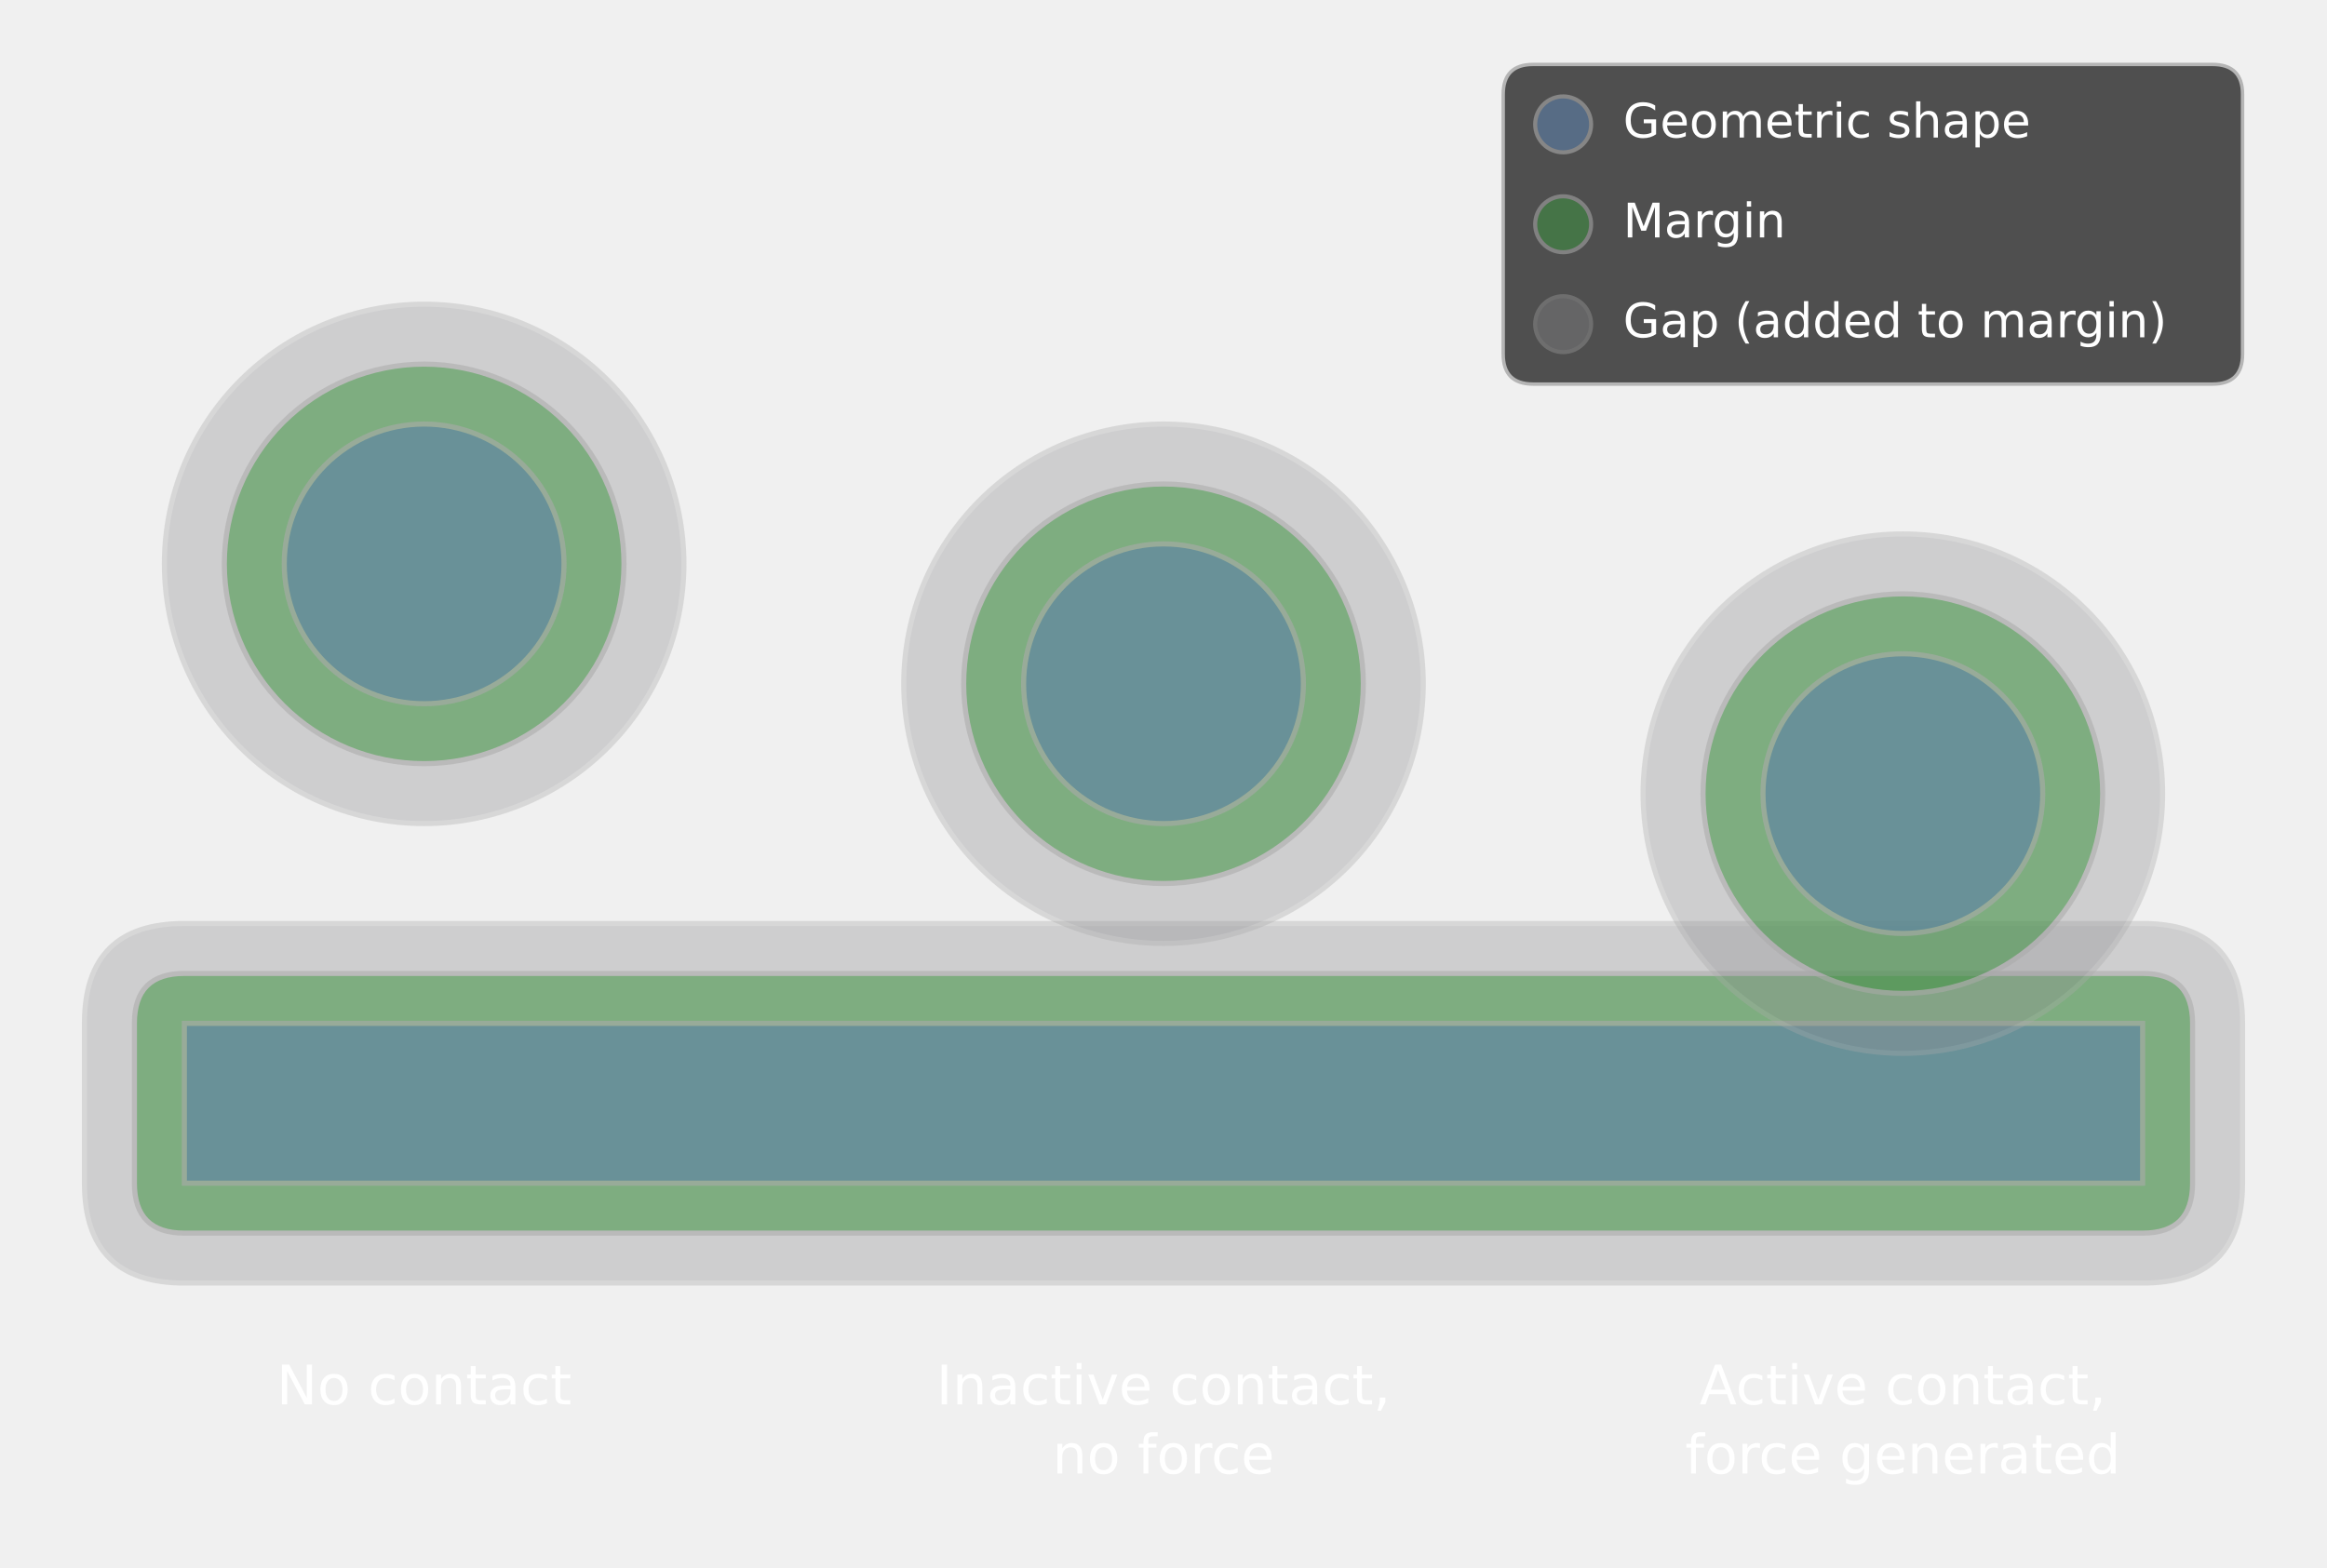
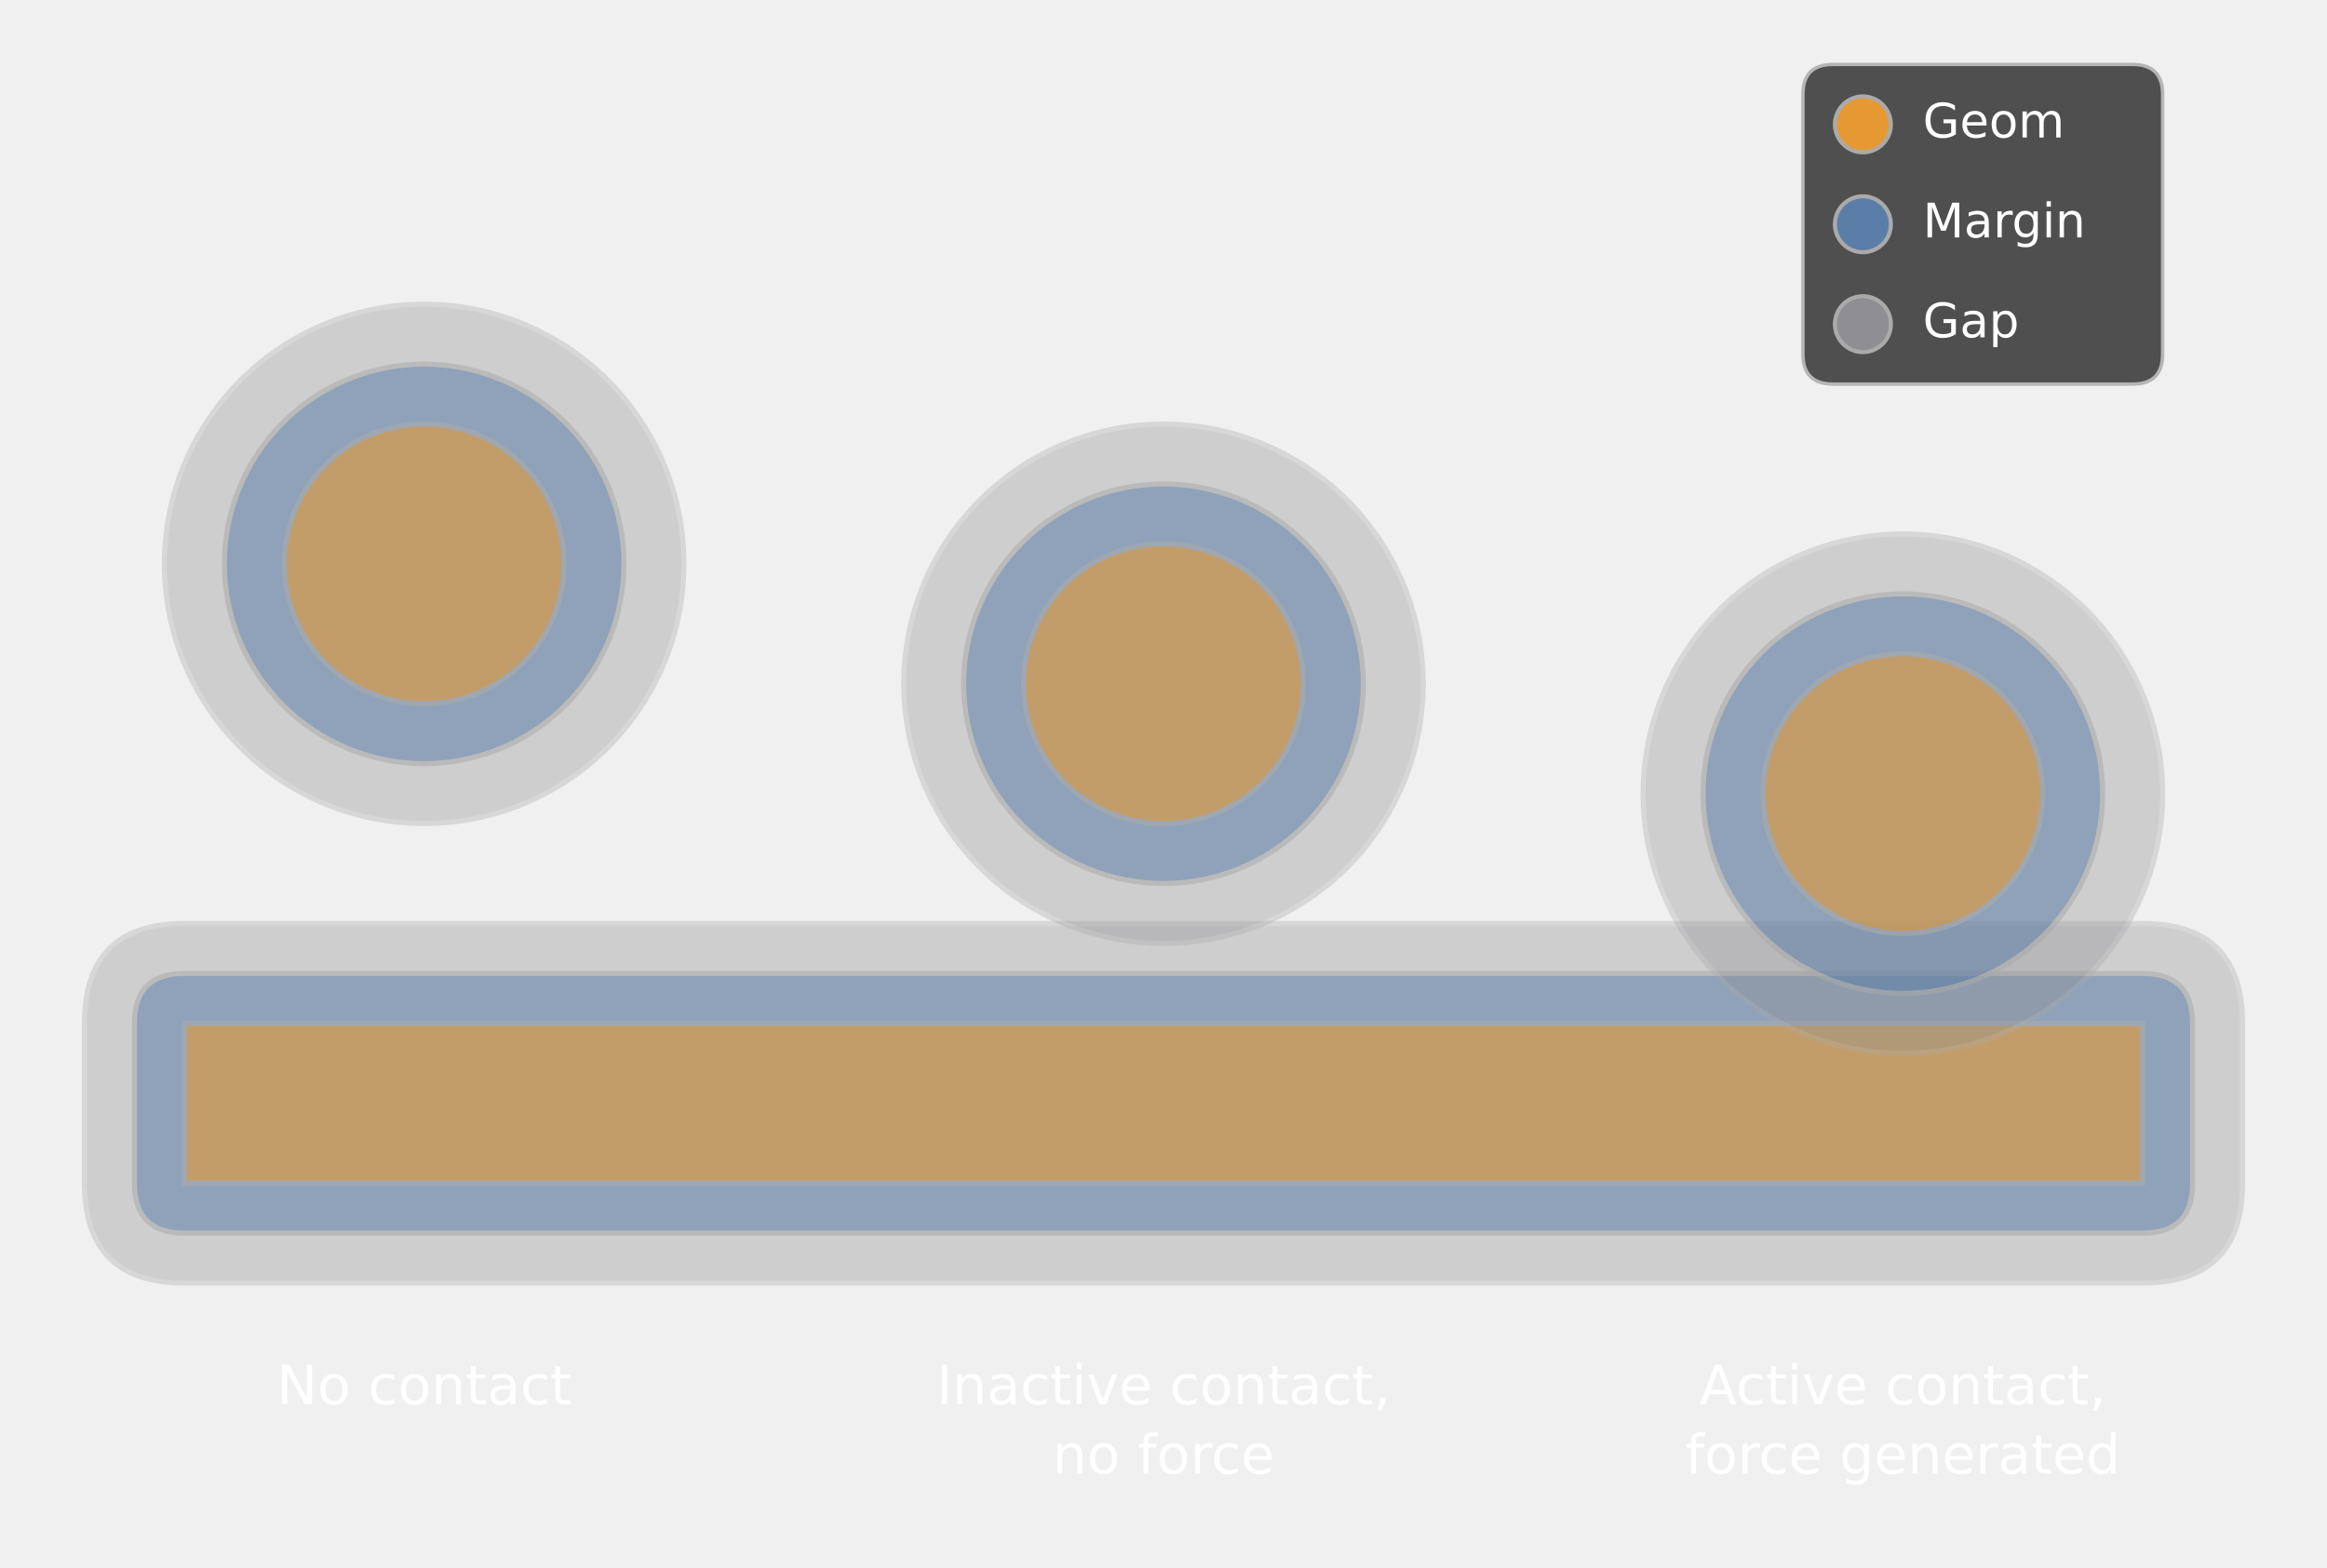
<svg xmlns="http://www.w3.org/2000/svg" xmlns:xlink="http://www.w3.org/1999/xlink" width="684pt" height="460.8pt" viewBox="0 0 684 460.8" version="1.1">
  <defs>
    <style type="text/css">*{stroke-linejoin: round; stroke-linecap: butt}</style>
  </defs>
  <g id="figure_1">
    <g id="patch_1">
      <path d="M 0 460.8 L 684 460.8 L 684 0 L 0 0 L 0 460.8 z " style="fill: none; opacity: 0" />
    </g>
    <g id="axes_1">
      <g id="patch_2">
-         <path d="M 54.189 377.242 L 629.811 377.242 Q 659.179 377.242 659.179 347.874 L 659.179 300.884 Q 659.179 271.516 629.811 271.516 L 54.189 271.516 Q 24.821 271.516 24.821 300.884 L 24.821 347.874 Q 24.821 377.242 54.189 377.242 z " clip-path="url(#pad24174a74)" style="fill: #8e8e93; opacity: 0.35; stroke: #aaaaaa; stroke-width: 1.5; stroke-linejoin: miter" />
+         <path d="M 54.189 377.242 L 629.811 377.242 Q 659.179 377.242 659.179 347.874 L 659.179 300.884 Q 659.179 271.516 629.811 271.516 L 54.189 271.516 Q 24.821 271.516 24.821 300.884 L 24.821 347.874 Q 24.821 377.242 54.189 377.242 z " clip-path="url(#p4466066fda)" style="fill: #8e8e93; opacity: 0.35; stroke: #aaaaaa; stroke-width: 1.5; stroke-linejoin: miter" />
      </g>
      <g id="patch_3">
-         <path d="M 54.189 362.558 L 629.811 362.558 Q 644.495 362.558 644.495 347.874 L 644.495 300.884 Q 644.495 286.2 629.811 286.2 L 54.189 286.2 Q 39.505 286.2 39.505 300.884 L 39.505 347.874 Q 39.505 362.558 54.189 362.558 z " clip-path="url(#pad24174a74)" style="fill: #3d9140; opacity: 0.55; stroke: #aaaaaa; stroke-width: 1.5; stroke-linejoin: miter" />
+         <path d="M 54.189 362.558 L 629.811 362.558 Q 644.495 362.558 644.495 347.874 L 644.495 300.884 Q 644.495 286.2 629.811 286.2 L 54.189 286.2 Q 39.505 286.2 39.505 300.884 L 39.505 347.874 Q 39.505 362.558 54.189 362.558 z " clip-path="url(#p4466066fda)" style="fill: #5b7ea8; opacity: 0.55; stroke: #aaaaaa; stroke-width: 1.5; stroke-linejoin: miter" />
      </g>
      <g id="patch_4">
-         <path d="M 54.189 347.874 L 629.811 347.874 Q 629.811 347.874 629.811 347.874 L 629.811 300.884 Q 629.811 300.884 629.811 300.884 L 54.189 300.884 Q 54.189 300.884 54.189 300.884 L 54.189 347.874 Q 54.189 347.874 54.189 347.874 z " clip-path="url(#pad24174a74)" style="fill: #5b7ea8; opacity: 0.6; stroke: #aaaaaa; stroke-width: 1.5; stroke-linejoin: miter" />
+         <path d="M 54.189 347.874 L 629.811 347.874 Q 629.811 347.874 629.811 347.874 L 629.811 300.884 Q 629.811 300.884 629.811 300.884 L 54.189 300.884 Q 54.189 300.884 54.189 300.884 L 54.189 347.874 Q 54.189 347.874 54.189 347.874 z " clip-path="url(#p4466066fda)" style="fill: #e69933; opacity: 0.6; stroke: #aaaaaa; stroke-width: 1.5; stroke-linejoin: miter" />
      </g>
      <g id="patch_5">
-         <path d="M 124.674 242.147 C 144.924 242.147 164.348 234.102 178.667 219.783 C 192.986 205.463 201.032 186.04 201.032 165.789 C 201.032 145.539 192.986 126.115 178.667 111.796 C 164.348 97.477 144.924 89.432 124.674 89.432 C 104.423 89.432 85 97.477 70.68 111.796 C 56.361 126.115 48.316 145.539 48.316 165.789 C 48.316 186.04 56.361 205.463 70.68 219.783 C 85 234.102 104.423 242.147 124.674 242.147 z " clip-path="url(#pad24174a74)" style="fill: #8e8e93; opacity: 0.35; stroke: #aaaaaa; stroke-width: 1.5; stroke-linejoin: miter" />
+         <path d="M 124.674 242.147 C 144.924 242.147 164.348 234.102 178.667 219.783 C 192.986 205.463 201.032 186.04 201.032 165.789 C 201.032 145.539 192.986 126.115 178.667 111.796 C 164.348 97.477 144.924 89.432 124.674 89.432 C 104.423 89.432 85 97.477 70.68 111.796 C 56.361 126.115 48.316 145.539 48.316 165.789 C 48.316 186.04 56.361 205.463 70.68 219.783 C 85 234.102 104.423 242.147 124.674 242.147 z " clip-path="url(#p4466066fda)" style="fill: #8e8e93; opacity: 0.35; stroke: #aaaaaa; stroke-width: 1.5; stroke-linejoin: miter" />
      </g>
      <g id="patch_6">
-         <path d="M 124.674 224.526 C 140.251 224.526 155.192 218.337 166.207 207.323 C 177.222 196.308 183.411 181.367 183.411 165.789 C 183.411 150.212 177.222 135.271 166.207 124.256 C 155.192 113.242 140.251 107.053 124.674 107.053 C 109.096 107.053 94.155 113.242 83.14 124.256 C 72.126 135.271 65.937 150.212 65.937 165.789 C 65.937 181.367 72.126 196.308 83.14 207.323 C 94.155 218.337 109.096 224.526 124.674 224.526 z " clip-path="url(#pad24174a74)" style="fill: #3d9140; opacity: 0.55; stroke: #aaaaaa; stroke-width: 1.5; stroke-linejoin: miter" />
+         <path d="M 124.674 224.526 C 140.251 224.526 155.192 218.337 166.207 207.323 C 177.222 196.308 183.411 181.367 183.411 165.789 C 183.411 150.212 177.222 135.271 166.207 124.256 C 155.192 113.242 140.251 107.053 124.674 107.053 C 109.096 107.053 94.155 113.242 83.14 124.256 C 72.126 135.271 65.937 150.212 65.937 165.789 C 65.937 181.367 72.126 196.308 83.14 207.323 C 94.155 218.337 109.096 224.526 124.674 224.526 z " clip-path="url(#p4466066fda)" style="fill: #5b7ea8; opacity: 0.55; stroke: #aaaaaa; stroke-width: 1.5; stroke-linejoin: miter" />
      </g>
      <g id="patch_7">
-         <path d="M 124.674 206.905 C 135.578 206.905 146.037 202.573 153.747 194.863 C 161.457 187.152 165.789 176.694 165.789 165.789 C 165.789 154.885 161.457 144.427 153.747 136.716 C 146.037 129.006 135.578 124.674 124.674 124.674 C 113.77 124.674 103.311 129.006 95.6 136.716 C 87.89 144.427 83.558 154.885 83.558 165.789 C 83.558 176.694 87.89 187.152 95.6 194.863 C 103.311 202.573 113.77 206.905 124.674 206.905 z " clip-path="url(#pad24174a74)" style="fill: #5b7ea8; opacity: 0.6; stroke: #aaaaaa; stroke-width: 1.5; stroke-linejoin: miter" />
+         <path d="M 124.674 206.905 C 135.578 206.905 146.037 202.573 153.747 194.863 C 161.457 187.152 165.789 176.694 165.789 165.789 C 165.789 154.885 161.457 144.427 153.747 136.716 C 146.037 129.006 135.578 124.674 124.674 124.674 C 113.77 124.674 103.311 129.006 95.6 136.716 C 87.89 144.427 83.558 154.885 83.558 165.789 C 83.558 176.694 87.89 187.152 95.6 194.863 C 103.311 202.573 113.77 206.905 124.674 206.905 z " clip-path="url(#p4466066fda)" style="fill: #e69933; opacity: 0.6; stroke: #aaaaaa; stroke-width: 1.5; stroke-linejoin: miter" />
      </g>
      <g id="patch_8">
-         <path d="M 342 277.389 C 362.25 277.389 381.674 269.344 395.993 255.025 C 410.312 240.706 418.358 221.282 418.358 201.032 C 418.358 180.781 410.312 161.358 395.993 147.038 C 381.674 132.719 362.25 124.674 342 124.674 C 321.75 124.674 302.326 132.719 288.007 147.038 C 273.688 161.358 265.642 180.781 265.642 201.032 C 265.642 221.282 273.688 240.706 288.007 255.025 C 302.326 269.344 321.75 277.389 342 277.389 z " clip-path="url(#pad24174a74)" style="fill: #8e8e93; opacity: 0.35; stroke: #aaaaaa; stroke-width: 1.5; stroke-linejoin: miter" />
+         <path d="M 342 277.389 C 362.25 277.389 381.674 269.344 395.993 255.025 C 410.312 240.706 418.358 221.282 418.358 201.032 C 418.358 180.781 410.312 161.358 395.993 147.038 C 381.674 132.719 362.25 124.674 342 124.674 C 321.75 124.674 302.326 132.719 288.007 147.038 C 273.688 161.358 265.642 180.781 265.642 201.032 C 265.642 221.282 273.688 240.706 288.007 255.025 C 302.326 269.344 321.75 277.389 342 277.389 z " clip-path="url(#p4466066fda)" style="fill: #8e8e93; opacity: 0.35; stroke: #aaaaaa; stroke-width: 1.5; stroke-linejoin: miter" />
      </g>
      <g id="patch_9">
-         <path d="M 342 259.768 C 357.577 259.768 372.518 253.58 383.533 242.565 C 394.548 231.55 400.737 216.609 400.737 201.032 C 400.737 185.454 394.548 170.513 383.533 159.498 C 372.518 148.484 357.577 142.295 342 142.295 C 326.423 142.295 311.482 148.484 300.467 159.498 C 289.452 170.513 283.263 185.454 283.263 201.032 C 283.263 216.609 289.452 231.55 300.467 242.565 C 311.482 253.58 326.423 259.768 342 259.768 z " clip-path="url(#pad24174a74)" style="fill: #3d9140; opacity: 0.55; stroke: #aaaaaa; stroke-width: 1.5; stroke-linejoin: miter" />
+         <path d="M 342 259.768 C 357.577 259.768 372.518 253.58 383.533 242.565 C 394.548 231.55 400.737 216.609 400.737 201.032 C 400.737 185.454 394.548 170.513 383.533 159.498 C 372.518 148.484 357.577 142.295 342 142.295 C 326.423 142.295 311.482 148.484 300.467 159.498 C 289.452 170.513 283.263 185.454 283.263 201.032 C 283.263 216.609 289.452 231.55 300.467 242.565 C 311.482 253.58 326.423 259.768 342 259.768 z " clip-path="url(#p4466066fda)" style="fill: #5b7ea8; opacity: 0.55; stroke: #aaaaaa; stroke-width: 1.5; stroke-linejoin: miter" />
      </g>
      <g id="patch_10">
-         <path d="M 342 242.147 C 352.904 242.147 363.363 237.815 371.073 230.105 C 378.784 222.395 383.116 211.936 383.116 201.032 C 383.116 190.128 378.784 179.669 371.073 171.958 C 363.363 164.248 352.904 159.916 342 159.916 C 331.096 159.916 320.637 164.248 312.927 171.958 C 305.216 179.669 300.884 190.128 300.884 201.032 C 300.884 211.936 305.216 222.395 312.927 230.105 C 320.637 237.815 331.096 242.147 342 242.147 z " clip-path="url(#pad24174a74)" style="fill: #5b7ea8; opacity: 0.6; stroke: #aaaaaa; stroke-width: 1.5; stroke-linejoin: miter" />
+         <path d="M 342 242.147 C 352.904 242.147 363.363 237.815 371.073 230.105 C 378.784 222.395 383.116 211.936 383.116 201.032 C 383.116 190.128 378.784 179.669 371.073 171.958 C 363.363 164.248 352.904 159.916 342 159.916 C 331.096 159.916 320.637 164.248 312.927 171.958 C 305.216 179.669 300.884 190.128 300.884 201.032 C 300.884 211.936 305.216 222.395 312.927 230.105 C 320.637 237.815 331.096 242.147 342 242.147 z " clip-path="url(#p4466066fda)" style="fill: #e69933; opacity: 0.6; stroke: #aaaaaa; stroke-width: 1.5; stroke-linejoin: miter" />
      </g>
      <g id="patch_11">
-         <path d="M 559.326 309.695 C 579.577 309.695 599 301.649 613.32 287.33 C 627.639 273.011 635.684 253.587 635.684 233.337 C 635.684 213.086 627.639 193.663 613.32 179.344 C 599 165.024 579.577 156.979 559.326 156.979 C 539.076 156.979 519.652 165.024 505.333 179.344 C 491.014 193.663 482.968 213.086 482.968 233.337 C 482.968 253.587 491.014 273.011 505.333 287.33 C 519.652 301.649 539.076 309.695 559.326 309.695 z " clip-path="url(#pad24174a74)" style="fill: #8e8e93; opacity: 0.35; stroke: #aaaaaa; stroke-width: 1.5; stroke-linejoin: miter" />
+         <path d="M 559.326 309.695 C 579.577 309.695 599 301.649 613.32 287.33 C 627.639 273.011 635.684 253.587 635.684 233.337 C 635.684 213.086 627.639 193.663 613.32 179.344 C 599 165.024 579.577 156.979 559.326 156.979 C 539.076 156.979 519.652 165.024 505.333 179.344 C 491.014 193.663 482.968 213.086 482.968 233.337 C 482.968 253.587 491.014 273.011 505.333 287.33 C 519.652 301.649 539.076 309.695 559.326 309.695 z " clip-path="url(#p4466066fda)" style="fill: #8e8e93; opacity: 0.35; stroke: #aaaaaa; stroke-width: 1.5; stroke-linejoin: miter" />
      </g>
      <g id="patch_12">
-         <path d="M 559.326 292.074 C 574.904 292.074 589.845 285.885 600.86 274.87 C 611.874 263.855 618.063 248.914 618.063 233.337 C 618.063 217.76 611.874 202.818 600.86 191.804 C 589.845 180.789 574.904 174.6 559.326 174.6 C 543.749 174.6 528.808 180.789 517.793 191.804 C 506.778 202.818 500.589 217.76 500.589 233.337 C 500.589 248.914 506.778 263.855 517.793 274.87 C 528.808 285.885 543.749 292.074 559.326 292.074 z " clip-path="url(#pad24174a74)" style="fill: #3d9140; opacity: 0.55; stroke: #aaaaaa; stroke-width: 1.5; stroke-linejoin: miter" />
+         <path d="M 559.326 292.074 C 574.904 292.074 589.845 285.885 600.86 274.87 C 611.874 263.855 618.063 248.914 618.063 233.337 C 618.063 217.76 611.874 202.818 600.86 191.804 C 589.845 180.789 574.904 174.6 559.326 174.6 C 543.749 174.6 528.808 180.789 517.793 191.804 C 506.778 202.818 500.589 217.76 500.589 233.337 C 500.589 248.914 506.778 263.855 517.793 274.87 C 528.808 285.885 543.749 292.074 559.326 292.074 z " clip-path="url(#p4466066fda)" style="fill: #5b7ea8; opacity: 0.55; stroke: #aaaaaa; stroke-width: 1.5; stroke-linejoin: miter" />
      </g>
      <g id="patch_13">
-         <path d="M 559.326 274.453 C 570.23 274.453 580.689 270.12 588.4 262.41 C 596.11 254.7 600.442 244.241 600.442 233.337 C 600.442 222.433 596.11 211.974 588.4 204.264 C 580.689 196.553 570.23 192.221 559.326 192.221 C 548.422 192.221 537.963 196.553 530.253 204.264 C 522.543 211.974 518.211 222.433 518.211 233.337 C 518.211 244.241 522.543 254.7 530.253 262.41 C 537.963 270.12 548.422 274.453 559.326 274.453 z " clip-path="url(#pad24174a74)" style="fill: #5b7ea8; opacity: 0.6; stroke: #aaaaaa; stroke-width: 1.5; stroke-linejoin: miter" />
+         <path d="M 559.326 274.453 C 570.23 274.453 580.689 270.12 588.4 262.41 C 596.11 254.7 600.442 244.241 600.442 233.337 C 600.442 222.433 596.11 211.974 588.4 204.264 C 580.689 196.553 570.23 192.221 559.326 192.221 C 548.422 192.221 537.963 196.553 530.253 204.264 C 522.543 211.974 518.211 222.433 518.211 233.337 C 518.211 244.241 522.543 254.7 530.253 262.41 C 537.963 270.12 548.422 274.453 559.326 274.453 z " clip-path="url(#p4466066fda)" style="fill: #e69933; opacity: 0.6; stroke: #aaaaaa; stroke-width: 1.5; stroke-linejoin: miter" />
      </g>
      <g id="text_1">
        <g style="fill: #ffffff" transform="translate(81.31368 412.8943) scale(0.16 -0.16)">
          <defs>
            <path id="DejaVuSans-4e" d="M 628 4666 L 1478 4666 L 3547 763 L 3547 4666 L 4159 4666 L 4159 0 L 3309 0 L 1241 3903 L 1241 0 L 628 0 L 628 4666 z " transform="scale(0.015625)" />
            <path id="DejaVuSans-6f" d="M 1959 3097 Q 1497 3097 1228 2736 Q 959 2375 959 1747 Q 959 1119 1226 758 Q 1494 397 1959 397 Q 2419 397 2687 759 Q 2956 1122 2956 1747 Q 2956 2369 2687 2733 Q 2419 3097 1959 3097 z M 1959 3584 Q 2709 3584 3137 3096 Q 3566 2609 3566 1747 Q 3566 888 3137 398 Q 2709 -91 1959 -91 Q 1206 -91 779 398 Q 353 888 353 1747 Q 353 2609 779 3096 Q 1206 3584 1959 3584 z " transform="scale(0.015625)" />
            <path id="DejaVuSans-20" transform="scale(0.015625)" />
            <path id="DejaVuSans-63" d="M 3122 3366 L 3122 2828 Q 2878 2963 2633 3030 Q 2388 3097 2138 3097 Q 1578 3097 1268 2742 Q 959 2388 959 1747 Q 959 1106 1268 751 Q 1578 397 2138 397 Q 2388 397 2633 464 Q 2878 531 3122 666 L 3122 134 Q 2881 22 2623 -34 Q 2366 -91 2075 -91 Q 1284 -91 818 406 Q 353 903 353 1747 Q 353 2603 823 3093 Q 1294 3584 2113 3584 Q 2378 3584 2631 3529 Q 2884 3475 3122 3366 z " transform="scale(0.015625)" />
            <path id="DejaVuSans-6e" d="M 3513 2113 L 3513 0 L 2938 0 L 2938 2094 Q 2938 2591 2744 2837 Q 2550 3084 2163 3084 Q 1697 3084 1428 2787 Q 1159 2491 1159 1978 L 1159 0 L 581 0 L 581 3500 L 1159 3500 L 1159 2956 Q 1366 3272 1645 3428 Q 1925 3584 2291 3584 Q 2894 3584 3203 3211 Q 3513 2838 3513 2113 z " transform="scale(0.015625)" />
            <path id="DejaVuSans-74" d="M 1172 4494 L 1172 3500 L 2356 3500 L 2356 3053 L 1172 3053 L 1172 1153 Q 1172 725 1289 603 Q 1406 481 1766 481 L 2356 481 L 2356 0 L 1766 0 Q 1100 0 847 248 Q 594 497 594 1153 L 594 3053 L 172 3053 L 172 3500 L 594 3500 L 594 4494 L 1172 4494 z " transform="scale(0.015625)" />
            <path id="DejaVuSans-61" d="M 2194 1759 Q 1497 1759 1228 1600 Q 959 1441 959 1056 Q 959 750 1161 570 Q 1363 391 1709 391 Q 2188 391 2477 730 Q 2766 1069 2766 1631 L 2766 1759 L 2194 1759 z M 3341 1997 L 3341 0 L 2766 0 L 2766 531 Q 2569 213 2275 61 Q 1981 -91 1556 -91 Q 1019 -91 701 211 Q 384 513 384 1019 Q 384 1609 779 1909 Q 1175 2209 1959 2209 L 2766 2209 L 2766 2266 Q 2766 2663 2505 2880 Q 2244 3097 1772 3097 Q 1472 3097 1187 3025 Q 903 2953 641 2809 L 641 3341 Q 956 3463 1253 3523 Q 1550 3584 1831 3584 Q 2591 3584 2966 3190 Q 3341 2797 3341 1997 z " transform="scale(0.015625)" />
          </defs>
          <use xlink:href="#DejaVuSans-4e" />
          <use xlink:href="#DejaVuSans-6f" transform="translate(74.80469 0)" />
          <use xlink:href="#DejaVuSans-20" transform="translate(135.9863 0)" />
          <use xlink:href="#DejaVuSans-63" transform="translate(167.7734 0)" />
          <use xlink:href="#DejaVuSans-6f" transform="translate(222.7539 0)" />
          <use xlink:href="#DejaVuSans-6e" transform="translate(283.9355 0)" />
          <use xlink:href="#DejaVuSans-74" transform="translate(347.3145 0)" />
          <use xlink:href="#DejaVuSans-61" transform="translate(386.5234 0)" />
          <use xlink:href="#DejaVuSans-63" transform="translate(447.8027 0)" />
          <use xlink:href="#DejaVuSans-74" transform="translate(502.7832 0)" />
        </g>
      </g>
      <g id="text_2">
        <g style="fill: #ffffff" transform="translate(275.23 412.8943) scale(0.16 -0.16)">
          <defs>
            <path id="DejaVuSans-49" d="M 628 4666 L 1259 4666 L 1259 0 L 628 0 L 628 4666 z " transform="scale(0.015625)" />
            <path id="DejaVuSans-69" d="M 603 3500 L 1178 3500 L 1178 0 L 603 0 L 603 3500 z M 603 4863 L 1178 4863 L 1178 4134 L 603 4134 L 603 4863 z " transform="scale(0.015625)" />
            <path id="DejaVuSans-76" d="M 191 3500 L 800 3500 L 1894 563 L 2988 3500 L 3597 3500 L 2284 0 L 1503 0 L 191 3500 z " transform="scale(0.015625)" />
            <path id="DejaVuSans-65" d="M 3597 1894 L 3597 1613 L 953 1613 Q 991 1019 1311 708 Q 1631 397 2203 397 Q 2534 397 2845 478 Q 3156 559 3463 722 L 3463 178 Q 3153 47 2828 -22 Q 2503 -91 2169 -91 Q 1331 -91 842 396 Q 353 884 353 1716 Q 353 2575 817 3079 Q 1281 3584 2069 3584 Q 2775 3584 3186 3129 Q 3597 2675 3597 1894 z M 3022 2063 Q 3016 2534 2758 2815 Q 2500 3097 2075 3097 Q 1594 3097 1305 2825 Q 1016 2553 972 2059 L 3022 2063 z " transform="scale(0.015625)" />
            <path id="DejaVuSans-2c" d="M 750 794 L 1409 794 L 1409 256 L 897 -744 L 494 -744 L 750 256 L 750 794 z " transform="scale(0.015625)" />
          </defs>
          <use xlink:href="#DejaVuSans-49" />
          <use xlink:href="#DejaVuSans-6e" transform="translate(29.49219 0)" />
          <use xlink:href="#DejaVuSans-61" transform="translate(92.87109 0)" />
          <use xlink:href="#DejaVuSans-63" transform="translate(154.1504 0)" />
          <use xlink:href="#DejaVuSans-74" transform="translate(209.1309 0)" />
          <use xlink:href="#DejaVuSans-69" transform="translate(248.3398 0)" />
          <use xlink:href="#DejaVuSans-76" transform="translate(276.123 0)" />
          <use xlink:href="#DejaVuSans-65" transform="translate(335.3027 0)" />
          <use xlink:href="#DejaVuSans-20" transform="translate(396.8262 0)" />
          <use xlink:href="#DejaVuSans-63" transform="translate(428.6133 0)" />
          <use xlink:href="#DejaVuSans-6f" transform="translate(483.5938 0)" />
          <use xlink:href="#DejaVuSans-6e" transform="translate(544.7754 0)" />
          <use xlink:href="#DejaVuSans-74" transform="translate(608.1543 0)" />
          <use xlink:href="#DejaVuSans-61" transform="translate(647.3633 0)" />
          <use xlink:href="#DejaVuSans-63" transform="translate(708.6426 0)" />
          <use xlink:href="#DejaVuSans-74" transform="translate(763.623 0)" />
          <use xlink:href="#DejaVuSans-2c" transform="translate(802.832 0)" />
        </g>
        <g style="fill: #ffffff" transform="translate(309.3512 433.2423) scale(0.16 -0.16)">
          <defs>
            <path id="DejaVuSans-66" d="M 2375 4863 L 2375 4384 L 1825 4384 Q 1516 4384 1395 4259 Q 1275 4134 1275 3809 L 1275 3500 L 2222 3500 L 2222 3053 L 1275 3053 L 1275 0 L 697 0 L 697 3053 L 147 3053 L 147 3500 L 697 3500 L 697 3744 Q 697 4328 969 4595 Q 1241 4863 1831 4863 L 2375 4863 z " transform="scale(0.015625)" />
            <path id="DejaVuSans-72" d="M 2631 2963 Q 2534 3019 2420 3045 Q 2306 3072 2169 3072 Q 1681 3072 1420 2755 Q 1159 2438 1159 1844 L 1159 0 L 581 0 L 581 3500 L 1159 3500 L 1159 2956 Q 1341 3275 1631 3429 Q 1922 3584 2338 3584 Q 2397 3584 2469 3576 Q 2541 3569 2628 3553 L 2631 2963 z " transform="scale(0.015625)" />
          </defs>
          <use xlink:href="#DejaVuSans-6e" />
          <use xlink:href="#DejaVuSans-6f" transform="translate(63.37891 0)" />
          <use xlink:href="#DejaVuSans-20" transform="translate(124.5605 0)" />
          <use xlink:href="#DejaVuSans-66" transform="translate(156.3477 0)" />
          <use xlink:href="#DejaVuSans-6f" transform="translate(191.5527 0)" />
          <use xlink:href="#DejaVuSans-72" transform="translate(252.7344 0)" />
          <use xlink:href="#DejaVuSans-63" transform="translate(291.5977 0)" />
          <use xlink:href="#DejaVuSans-65" transform="translate(346.5781 0)" />
        </g>
      </g>
      <g id="text_3">
        <g style="fill: #ffffff" transform="translate(499.5563 412.8943) scale(0.16 -0.16)">
          <defs>
            <path id="DejaVuSans-41" d="M 2188 4044 L 1331 1722 L 3047 1722 L 2188 4044 z M 1831 4666 L 2547 4666 L 4325 0 L 3669 0 L 3244 1197 L 1141 1197 L 716 0 L 50 0 L 1831 4666 z " transform="scale(0.015625)" />
          </defs>
          <use xlink:href="#DejaVuSans-41" />
          <use xlink:href="#DejaVuSans-63" transform="translate(66.6582 0)" />
          <use xlink:href="#DejaVuSans-74" transform="translate(121.6387 0)" />
          <use xlink:href="#DejaVuSans-69" transform="translate(160.8477 0)" />
          <use xlink:href="#DejaVuSans-76" transform="translate(188.6309 0)" />
          <use xlink:href="#DejaVuSans-65" transform="translate(247.8105 0)" />
          <use xlink:href="#DejaVuSans-20" transform="translate(309.334 0)" />
          <use xlink:href="#DejaVuSans-63" transform="translate(341.1211 0)" />
          <use xlink:href="#DejaVuSans-6f" transform="translate(396.1016 0)" />
          <use xlink:href="#DejaVuSans-6e" transform="translate(457.2832 0)" />
          <use xlink:href="#DejaVuSans-74" transform="translate(520.6621 0)" />
          <use xlink:href="#DejaVuSans-61" transform="translate(559.8711 0)" />
          <use xlink:href="#DejaVuSans-63" transform="translate(621.1504 0)" />
          <use xlink:href="#DejaVuSans-74" transform="translate(676.1309 0)" />
          <use xlink:href="#DejaVuSans-2c" transform="translate(715.3398 0)" />
        </g>
        <g style="fill: #ffffff" transform="translate(495.3201 433.2423) scale(0.16 -0.16)">
          <defs>
            <path id="DejaVuSans-67" d="M 2906 1791 Q 2906 2416 2648 2759 Q 2391 3103 1925 3103 Q 1463 3103 1205 2759 Q 947 2416 947 1791 Q 947 1169 1205 825 Q 1463 481 1925 481 Q 2391 481 2648 825 Q 2906 1169 2906 1791 z M 3481 434 Q 3481 -459 3084 -895 Q 2688 -1331 1869 -1331 Q 1566 -1331 1297 -1286 Q 1028 -1241 775 -1147 L 775 -588 Q 1028 -725 1275 -790 Q 1522 -856 1778 -856 Q 2344 -856 2625 -561 Q 2906 -266 2906 331 L 2906 616 Q 2728 306 2450 153 Q 2172 0 1784 0 Q 1141 0 747 490 Q 353 981 353 1791 Q 353 2603 747 3093 Q 1141 3584 1784 3584 Q 2172 3584 2450 3431 Q 2728 3278 2906 2969 L 2906 3500 L 3481 3500 L 3481 434 z " transform="scale(0.015625)" />
            <path id="DejaVuSans-64" d="M 2906 2969 L 2906 4863 L 3481 4863 L 3481 0 L 2906 0 L 2906 525 Q 2725 213 2448 61 Q 2172 -91 1784 -91 Q 1150 -91 751 415 Q 353 922 353 1747 Q 353 2572 751 3078 Q 1150 3584 1784 3584 Q 2172 3584 2448 3432 Q 2725 3281 2906 2969 z M 947 1747 Q 947 1113 1208 752 Q 1469 391 1925 391 Q 2381 391 2643 752 Q 2906 1113 2906 1747 Q 2906 2381 2643 2742 Q 2381 3103 1925 3103 Q 1469 3103 1208 2742 Q 947 2381 947 1747 z " transform="scale(0.015625)" />
          </defs>
          <use xlink:href="#DejaVuSans-66" />
          <use xlink:href="#DejaVuSans-6f" transform="translate(35.20508 0)" />
          <use xlink:href="#DejaVuSans-72" transform="translate(96.38672 0)" />
          <use xlink:href="#DejaVuSans-63" transform="translate(135.25 0)" />
          <use xlink:href="#DejaVuSans-65" transform="translate(190.2305 0)" />
          <use xlink:href="#DejaVuSans-20" transform="translate(251.7539 0)" />
          <use xlink:href="#DejaVuSans-67" transform="translate(283.541 0)" />
          <use xlink:href="#DejaVuSans-65" transform="translate(347.0176 0)" />
          <use xlink:href="#DejaVuSans-6e" transform="translate(408.541 0)" />
          <use xlink:href="#DejaVuSans-65" transform="translate(471.9199 0)" />
          <use xlink:href="#DejaVuSans-72" transform="translate(533.4434 0)" />
          <use xlink:href="#DejaVuSans-61" transform="translate(574.5566 0)" />
          <use xlink:href="#DejaVuSans-74" transform="translate(635.8359 0)" />
          <use xlink:href="#DejaVuSans-65" transform="translate(675.0449 0)" />
          <use xlink:href="#DejaVuSans-64" transform="translate(736.5684 0)" />
        </g>
      </g>
      <g id="patch_14">
-         <path d="M 450.663 112.926 L 650.368 112.926 Q 659.179 112.926 659.179 104.116 L 659.179 27.758 Q 659.179 18.947 650.368 18.947 L 450.663 18.947 Q 441.853 18.947 441.853 27.758 L 441.853 104.116 Q 441.853 112.926 450.663 112.926 z " clip-path="url(#pad24174a74)" style="fill: #333333; opacity: 0.85; stroke: #aaaaaa; stroke-linejoin: miter" />
+         <path d="M 538.768 112.926 L 626.874 112.926 Q 635.684 112.926 635.684 104.116 L 635.684 27.758 Q 635.684 18.947 626.874 18.947 L 538.768 18.947 Q 529.958 18.947 529.958 27.758 L 529.958 104.116 Q 529.958 112.926 538.768 112.926 z " clip-path="url(#p4466066fda)" style="fill: #333333; opacity: 0.85; stroke: #aaaaaa; stroke-linejoin: miter" />
      </g>
      <g id="patch_15">
-         <path d="M 459.474 44.792 C 461.654 44.792 463.746 43.925 465.288 42.383 C 466.83 40.841 467.697 38.749 467.697 36.568 C 467.697 34.388 466.83 32.296 465.288 30.754 C 463.746 29.212 461.654 28.345 459.474 28.345 C 457.293 28.345 455.201 29.212 453.659 30.754 C 452.117 32.296 451.251 34.388 451.251 36.568 C 451.251 38.749 452.117 40.841 453.659 42.383 C 455.201 43.925 457.293 44.792 459.474 44.792 z " clip-path="url(#pad24174a74)" style="fill: #5b7ea8; opacity: 0.6; stroke: #aaaaaa; stroke-width: 1.2; stroke-linejoin: miter" />
+         <path d="M 547.579 44.792 C 549.76 44.792 551.852 43.925 553.394 42.383 C 554.936 40.841 555.802 38.749 555.802 36.568 C 555.802 34.388 554.936 32.296 553.394 30.754 C 551.852 29.212 549.76 28.345 547.579 28.345 C 545.398 28.345 543.306 29.212 541.764 30.754 C 540.222 32.296 539.356 34.388 539.356 36.568 C 539.356 38.749 540.222 40.841 541.764 42.383 C 543.306 43.925 545.398 44.792 547.579 44.792 z " clip-path="url(#p4466066fda)" style="fill: #e69933; stroke: #aaaaaa; stroke-width: 1.2; stroke-linejoin: miter" />
      </g>
      <g id="patch_16">
-         <path d="M 459.474 74.16 C 461.654 74.16 463.746 73.294 465.288 71.751 C 466.83 70.209 467.697 68.118 467.697 65.937 C 467.697 63.756 466.83 61.664 465.288 60.122 C 463.746 58.58 461.654 57.714 459.474 57.714 C 457.293 57.714 455.201 58.58 453.659 60.122 C 452.117 61.664 451.251 63.756 451.251 65.937 C 451.251 68.118 452.117 70.209 453.659 71.751 C 455.201 73.294 457.293 74.16 459.474 74.16 z " clip-path="url(#pad24174a74)" style="fill: #3d9140; opacity: 0.55; stroke: #aaaaaa; stroke-width: 1.2; stroke-linejoin: miter" />
+         <path d="M 547.579 74.16 C 549.76 74.16 551.852 73.294 553.394 71.751 C 554.936 70.209 555.802 68.118 555.802 65.937 C 555.802 63.756 554.936 61.664 553.394 60.122 C 551.852 58.58 549.76 57.714 547.579 57.714 C 545.398 57.714 543.306 58.58 541.764 60.122 C 540.222 61.664 539.356 63.756 539.356 65.937 C 539.356 68.118 540.222 70.209 541.764 71.751 C 543.306 73.294 545.398 74.16 547.579 74.16 z " clip-path="url(#p4466066fda)" style="fill: #5b7ea8; stroke: #aaaaaa; stroke-width: 1.2; stroke-linejoin: miter" />
      </g>
      <g id="patch_17">
-         <path d="M 459.474 103.528 C 461.654 103.528 463.746 102.662 465.288 101.12 C 466.83 99.578 467.697 97.486 467.697 95.305 C 467.697 93.124 466.83 91.033 465.288 89.491 C 463.746 87.949 461.654 87.082 459.474 87.082 C 457.293 87.082 455.201 87.949 453.659 89.491 C 452.117 91.033 451.251 93.124 451.251 95.305 C 451.251 97.486 452.117 99.578 453.659 101.12 C 455.201 102.662 457.293 103.528 459.474 103.528 z " clip-path="url(#pad24174a74)" style="fill: #8e8e93; opacity: 0.35; stroke: #aaaaaa; stroke-width: 1.2; stroke-linejoin: miter" />
+         <path d="M 547.579 103.528 C 549.76 103.528 551.852 102.662 553.394 101.12 C 554.936 99.578 555.802 97.486 555.802 95.305 C 555.802 93.124 554.936 91.033 553.394 89.491 C 551.852 87.949 549.76 87.082 547.579 87.082 C 545.398 87.082 543.306 87.949 541.764 89.491 C 540.222 91.033 539.356 93.124 539.356 95.305 C 539.356 97.486 540.222 99.578 541.764 101.12 C 543.306 102.662 545.398 103.528 547.579 103.528 z " clip-path="url(#p4466066fda)" style="fill: #8e8e93; stroke: #aaaaaa; stroke-width: 1.2; stroke-linejoin: miter" />
      </g>
      <g id="text_4">
-         <g style="fill: #ffffff" transform="translate(477.0947 40.43155) scale(0.14 -0.14)">
+         <g style="fill: #ffffff" transform="translate(565.2 40.43155) scale(0.14 -0.14)">
          <defs>
            <path id="DejaVuSans-47" d="M 3809 666 L 3809 1919 L 2778 1919 L 2778 2438 L 4434 2438 L 4434 434 Q 4069 175 3628 42 Q 3188 -91 2688 -91 Q 1594 -91 976 548 Q 359 1188 359 2328 Q 359 3472 976 4111 Q 1594 4750 2688 4750 Q 3144 4750 3555 4637 Q 3966 4525 4313 4306 L 4313 3634 Q 3963 3931 3569 4081 Q 3175 4231 2741 4231 Q 1884 4231 1454 3753 Q 1025 3275 1025 2328 Q 1025 1384 1454 906 Q 1884 428 2741 428 Q 3075 428 3337 486 Q 3600 544 3809 666 z " transform="scale(0.015625)" />
            <path id="DejaVuSans-6d" d="M 3328 2828 Q 3544 3216 3844 3400 Q 4144 3584 4550 3584 Q 5097 3584 5394 3201 Q 5691 2819 5691 2113 L 5691 0 L 5113 0 L 5113 2094 Q 5113 2597 4934 2840 Q 4756 3084 4391 3084 Q 3944 3084 3684 2787 Q 3425 2491 3425 1978 L 3425 0 L 2847 0 L 2847 2094 Q 2847 2600 2669 2842 Q 2491 3084 2119 3084 Q 1678 3084 1418 2786 Q 1159 2488 1159 1978 L 1159 0 L 581 0 L 581 3500 L 1159 3500 L 1159 2956 Q 1356 3278 1631 3431 Q 1906 3584 2284 3584 Q 2666 3584 2933 3390 Q 3200 3197 3328 2828 z " transform="scale(0.015625)" />
-             <path id="DejaVuSans-73" d="M 2834 3397 L 2834 2853 Q 2591 2978 2328 3040 Q 2066 3103 1784 3103 Q 1356 3103 1142 2972 Q 928 2841 928 2578 Q 928 2378 1081 2264 Q 1234 2150 1697 2047 L 1894 2003 Q 2506 1872 2764 1633 Q 3022 1394 3022 966 Q 3022 478 2636 193 Q 2250 -91 1575 -91 Q 1294 -91 989 -36 Q 684 19 347 128 L 347 722 Q 666 556 975 473 Q 1284 391 1588 391 Q 1994 391 2212 530 Q 2431 669 2431 922 Q 2431 1156 2273 1281 Q 2116 1406 1581 1522 L 1381 1569 Q 847 1681 609 1914 Q 372 2147 372 2553 Q 372 3047 722 3315 Q 1072 3584 1716 3584 Q 2034 3584 2315 3537 Q 2597 3491 2834 3397 z " transform="scale(0.015625)" />
-             <path id="DejaVuSans-68" d="M 3513 2113 L 3513 0 L 2938 0 L 2938 2094 Q 2938 2591 2744 2837 Q 2550 3084 2163 3084 Q 1697 3084 1428 2787 Q 1159 2491 1159 1978 L 1159 0 L 581 0 L 581 4863 L 1159 4863 L 1159 2956 Q 1366 3272 1645 3428 Q 1925 3584 2291 3584 Q 2894 3584 3203 3211 Q 3513 2838 3513 2113 z " transform="scale(0.015625)" />
-             <path id="DejaVuSans-70" d="M 1159 525 L 1159 -1331 L 581 -1331 L 581 3500 L 1159 3500 L 1159 2969 Q 1341 3281 1617 3432 Q 1894 3584 2278 3584 Q 2916 3584 3314 3078 Q 3713 2572 3713 1747 Q 3713 922 3314 415 Q 2916 -91 2278 -91 Q 1894 -91 1617 61 Q 1341 213 1159 525 z M 3116 1747 Q 3116 2381 2855 2742 Q 2594 3103 2138 3103 Q 1681 3103 1420 2742 Q 1159 2381 1159 1747 Q 1159 1113 1420 752 Q 1681 391 2138 391 Q 2594 391 2855 752 Q 3116 1113 3116 1747 z " transform="scale(0.015625)" />
          </defs>
          <use xlink:href="#DejaVuSans-47" />
          <use xlink:href="#DejaVuSans-65" transform="translate(77.49023 0)" />
          <use xlink:href="#DejaVuSans-6f" transform="translate(139.0137 0)" />
          <use xlink:href="#DejaVuSans-6d" transform="translate(200.1953 0)" />
-           <use xlink:href="#DejaVuSans-65" transform="translate(297.6074 0)" />
-           <use xlink:href="#DejaVuSans-74" transform="translate(359.1309 0)" />
-           <use xlink:href="#DejaVuSans-72" transform="translate(398.3398 0)" />
-           <use xlink:href="#DejaVuSans-69" transform="translate(439.4531 0)" />
-           <use xlink:href="#DejaVuSans-63" transform="translate(467.2363 0)" />
-           <use xlink:href="#DejaVuSans-20" transform="translate(522.2168 0)" />
-           <use xlink:href="#DejaVuSans-73" transform="translate(554.0039 0)" />
-           <use xlink:href="#DejaVuSans-68" transform="translate(606.1035 0)" />
-           <use xlink:href="#DejaVuSans-61" transform="translate(669.4824 0)" />
-           <use xlink:href="#DejaVuSans-70" transform="translate(730.7617 0)" />
-           <use xlink:href="#DejaVuSans-65" transform="translate(794.2383 0)" />
        </g>
      </g>
      <g id="text_5">
-         <g style="fill: #ffffff" transform="translate(477.0947 69.79997) scale(0.14 -0.14)">
+         <g style="fill: #ffffff" transform="translate(565.2 69.79997) scale(0.14 -0.14)">
          <defs>
            <path id="DejaVuSans-4d" d="M 628 4666 L 1569 4666 L 2759 1491 L 3956 4666 L 4897 4666 L 4897 0 L 4281 0 L 4281 4097 L 3078 897 L 2444 897 L 1241 4097 L 1241 0 L 628 0 L 628 4666 z " transform="scale(0.015625)" />
          </defs>
          <use xlink:href="#DejaVuSans-4d" />
          <use xlink:href="#DejaVuSans-61" transform="translate(86.2793 0)" />
          <use xlink:href="#DejaVuSans-72" transform="translate(147.5586 0)" />
          <use xlink:href="#DejaVuSans-67" transform="translate(186.9219 0)" />
          <use xlink:href="#DejaVuSans-69" transform="translate(250.3984 0)" />
          <use xlink:href="#DejaVuSans-6e" transform="translate(278.1816 0)" />
        </g>
      </g>
      <g id="text_6">
-         <g style="fill: #ffffff" transform="translate(477.0947 99.16839) scale(0.14 -0.14)">
-           <defs>
-             <path id="DejaVuSans-28" d="M 1984 4856 Q 1566 4138 1362 3434 Q 1159 2731 1159 2009 Q 1159 1288 1364 580 Q 1569 -128 1984 -844 L 1484 -844 Q 1016 -109 783 600 Q 550 1309 550 2009 Q 550 2706 781 3412 Q 1013 4119 1484 4856 L 1984 4856 z " transform="scale(0.015625)" />
-             <path id="DejaVuSans-29" d="M 513 4856 L 1013 4856 Q 1481 4119 1714 3412 Q 1947 2706 1947 2009 Q 1947 1309 1714 600 Q 1481 -109 1013 -844 L 513 -844 Q 928 -128 1133 580 Q 1338 1288 1338 2009 Q 1338 2731 1133 3434 Q 928 4138 513 4856 z " transform="scale(0.015625)" />
+         <g style="fill: #ffffff" transform="translate(565.2 99.16839) scale(0.14 -0.14)">
+           <defs>
+             <path id="DejaVuSans-70" d="M 1159 525 L 1159 -1331 L 581 -1331 L 581 3500 L 1159 3500 L 1159 2969 Q 1341 3281 1617 3432 Q 1894 3584 2278 3584 Q 2916 3584 3314 3078 Q 3713 2572 3713 1747 Q 3713 922 3314 415 Q 2916 -91 2278 -91 Q 1894 -91 1617 61 Q 1341 213 1159 525 z M 3116 1747 Q 3116 2381 2855 2742 Q 2594 3103 2138 3103 Q 1681 3103 1420 2742 Q 1159 2381 1159 1747 Q 1159 1113 1420 752 Q 1681 391 2138 391 Q 2594 391 2855 752 Q 3116 1113 3116 1747 z " transform="scale(0.015625)" />
          </defs>
          <use xlink:href="#DejaVuSans-47" />
          <use xlink:href="#DejaVuSans-61" transform="translate(77.49023 0)" />
          <use xlink:href="#DejaVuSans-70" transform="translate(138.7695 0)" />
-           <use xlink:href="#DejaVuSans-20" transform="translate(202.2461 0)" />
-           <use xlink:href="#DejaVuSans-28" transform="translate(234.0332 0)" />
-           <use xlink:href="#DejaVuSans-61" transform="translate(273.0469 0)" />
-           <use xlink:href="#DejaVuSans-64" transform="translate(334.3262 0)" />
-           <use xlink:href="#DejaVuSans-64" transform="translate(397.8027 0)" />
-           <use xlink:href="#DejaVuSans-65" transform="translate(461.2793 0)" />
-           <use xlink:href="#DejaVuSans-64" transform="translate(522.8027 0)" />
-           <use xlink:href="#DejaVuSans-20" transform="translate(586.2793 0)" />
-           <use xlink:href="#DejaVuSans-74" transform="translate(618.0664 0)" />
-           <use xlink:href="#DejaVuSans-6f" transform="translate(657.2754 0)" />
-           <use xlink:href="#DejaVuSans-20" transform="translate(718.457 0)" />
-           <use xlink:href="#DejaVuSans-6d" transform="translate(750.2441 0)" />
-           <use xlink:href="#DejaVuSans-61" transform="translate(847.6562 0)" />
-           <use xlink:href="#DejaVuSans-72" transform="translate(908.9355 0)" />
-           <use xlink:href="#DejaVuSans-67" transform="translate(948.2988 0)" />
-           <use xlink:href="#DejaVuSans-69" transform="translate(1011.775 0)" />
-           <use xlink:href="#DejaVuSans-6e" transform="translate(1039.559 0)" />
-           <use xlink:href="#DejaVuSans-29" transform="translate(1102.938 0)" />
        </g>
      </g>
    </g>
  </g>
  <defs>
-     <clipPath id="pad24174a74">
+     <clipPath id="p4466066fda">
      <rect x="7.2" y="7.2" width="669.6" height="446.4" />
    </clipPath>
  </defs>
</svg>
